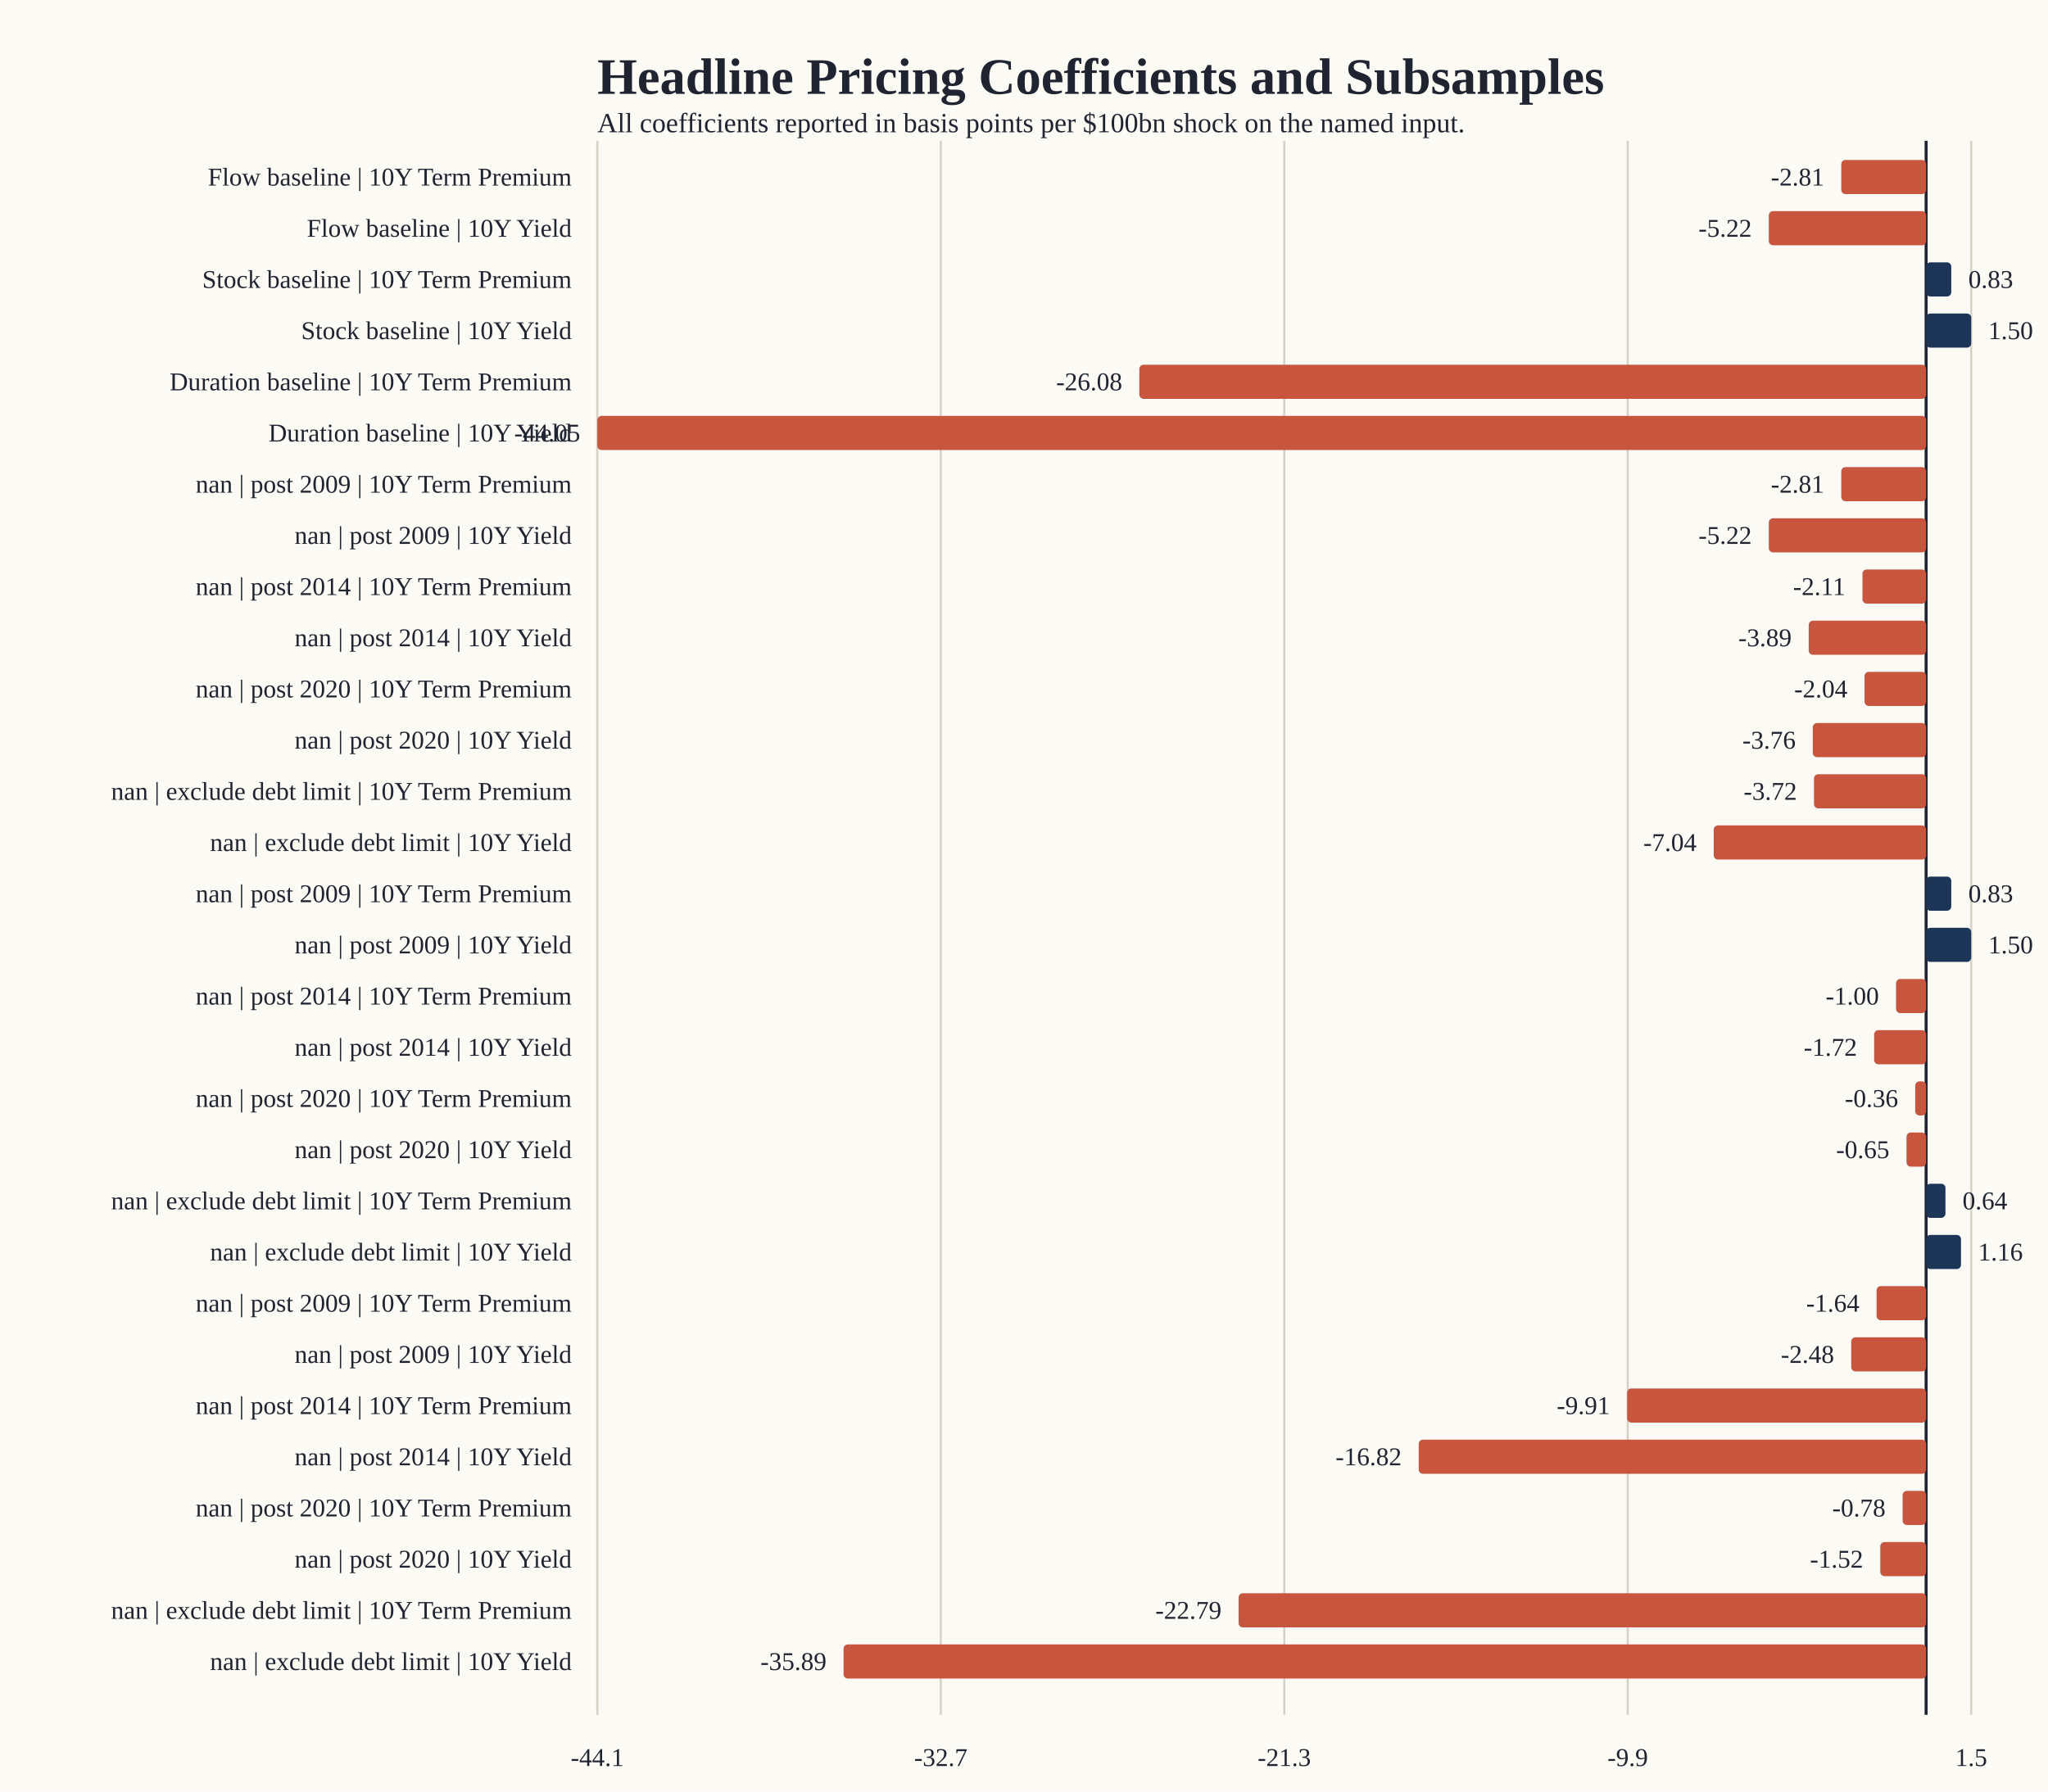
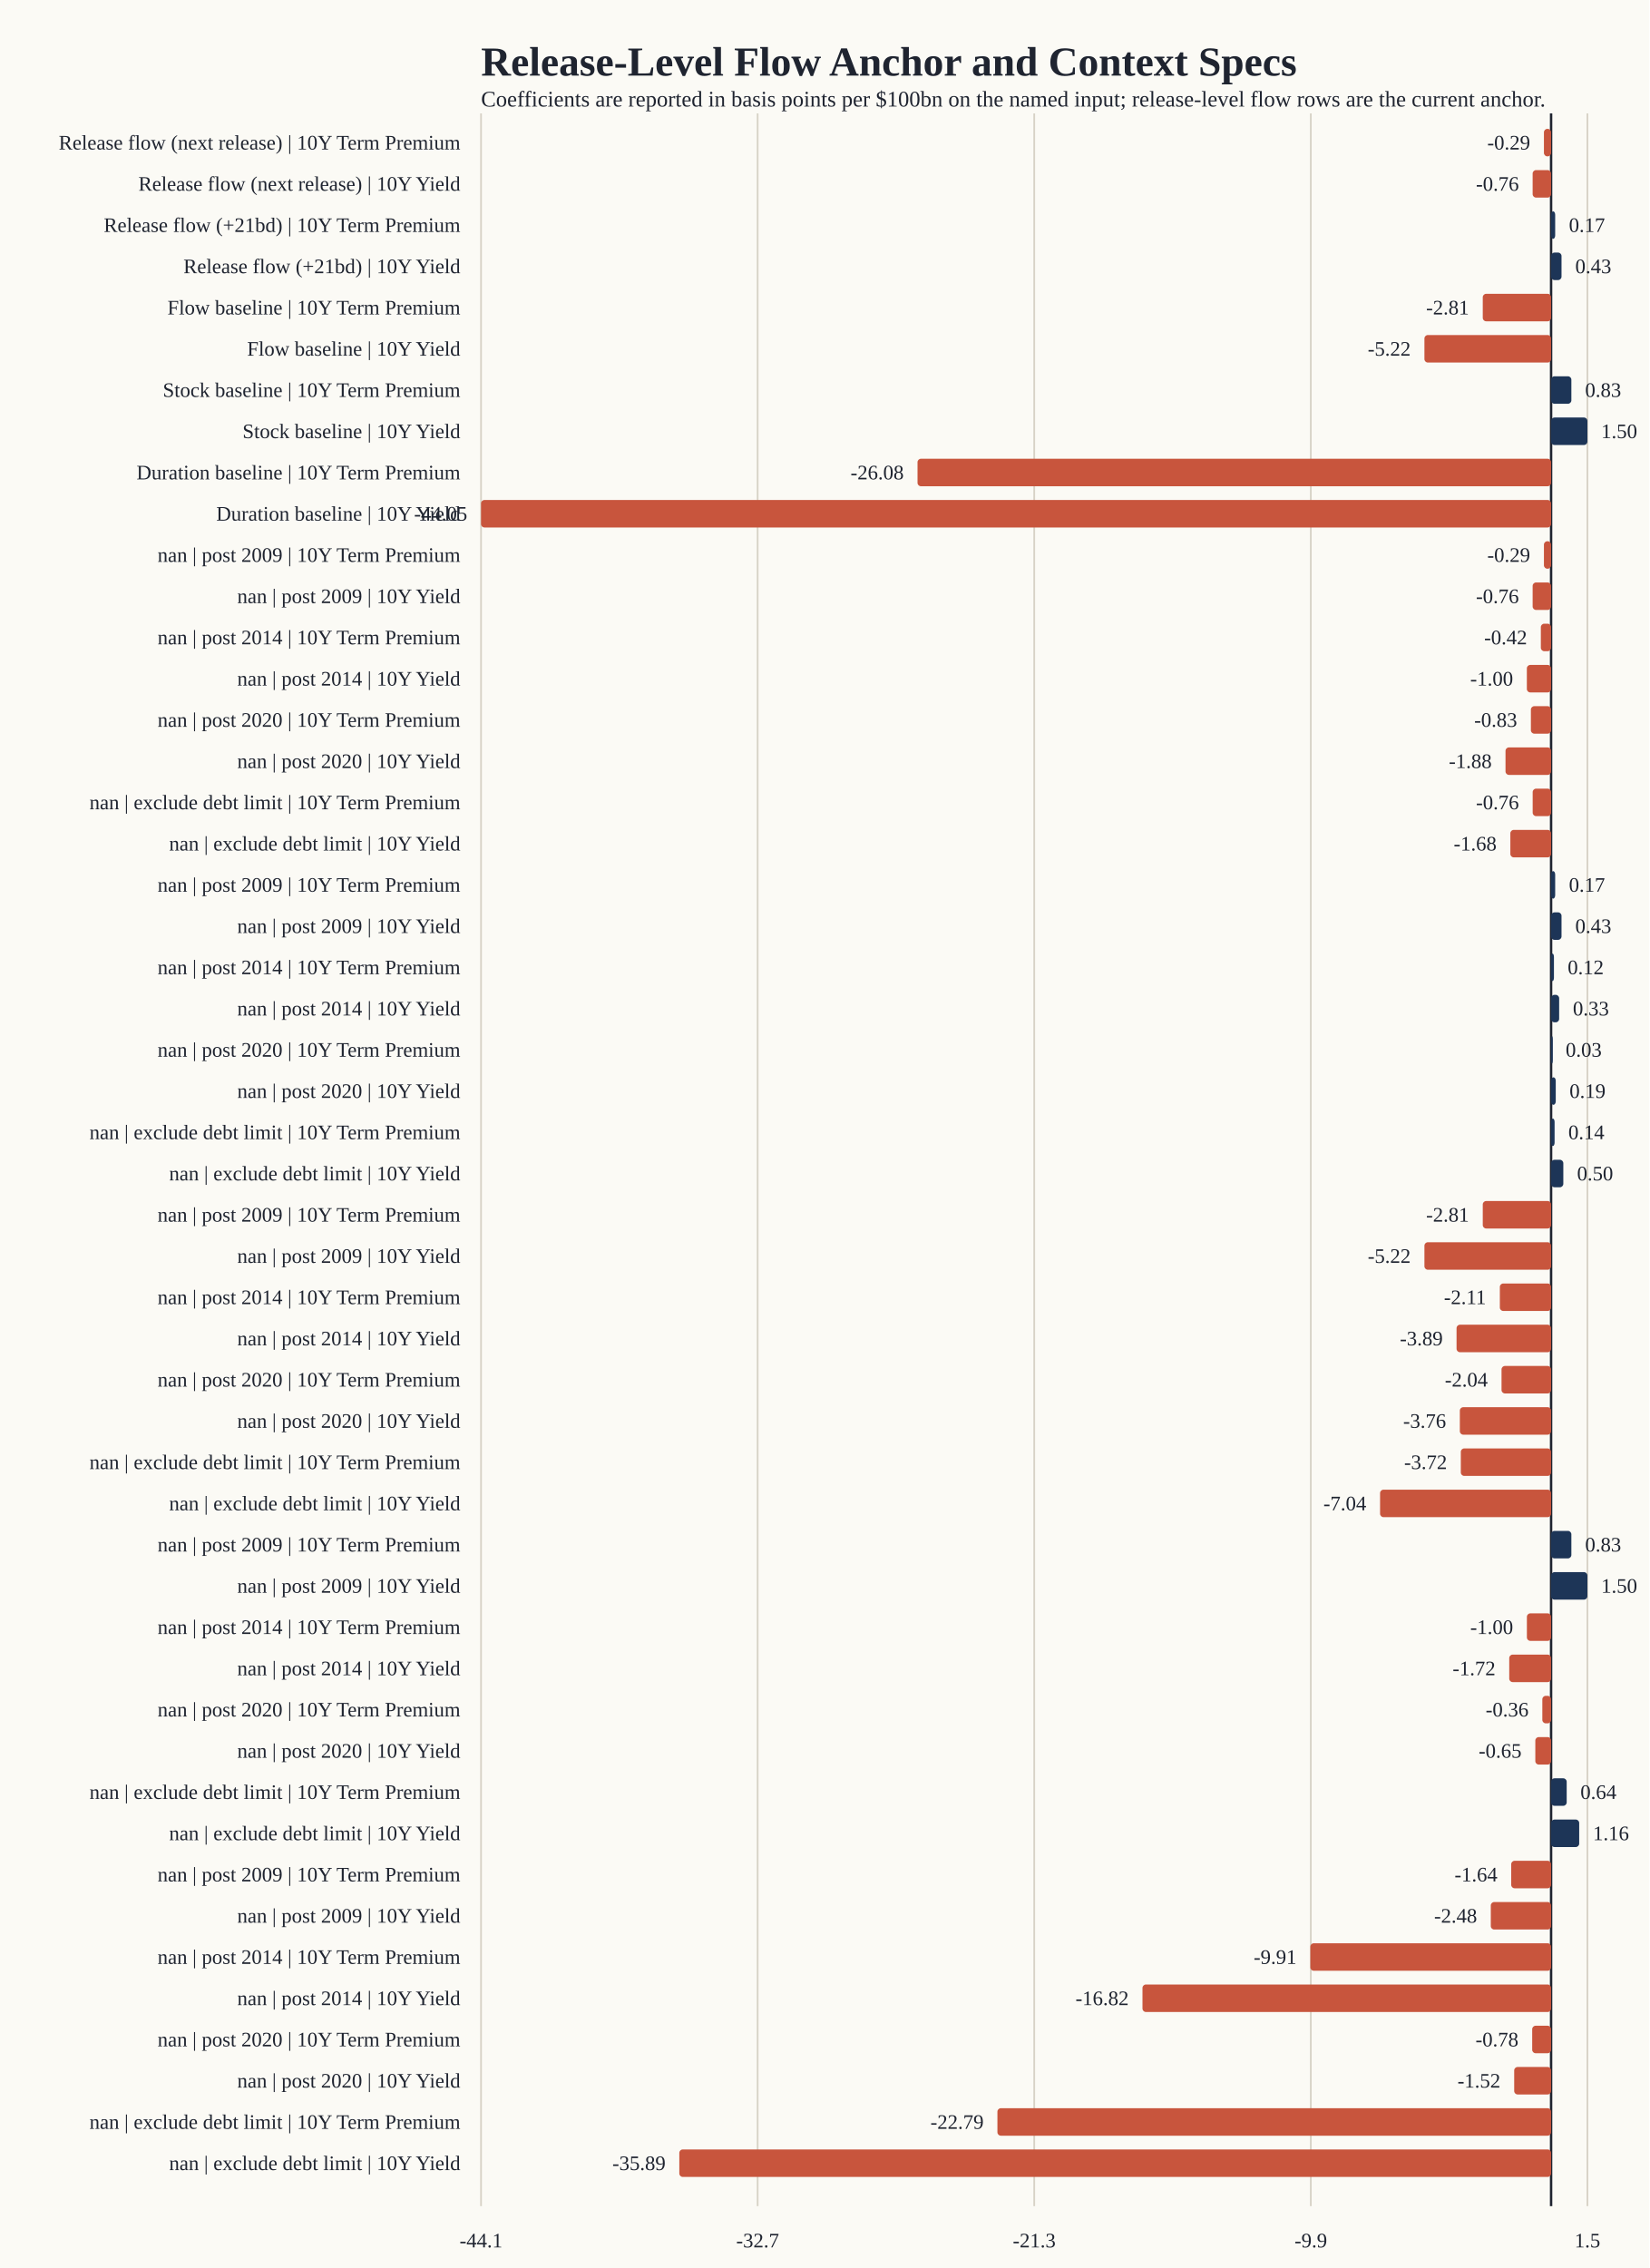
- <svg xmlns="http://www.w3.org/2000/svg" width="960" height="840" viewBox="0 0 960 840" role="img">
-   <rect width="960" height="840" fill="#fbfaf5" />
-   <text x="280" y="44" font-size="24" font-weight="700" fill="#1f2430">Headline Pricing Coefficients and Subsamples</text>
-   <text x="280" y="62" font-size="13" fill="#1f2430">All coefficients reported in basis points per $100bn shock on the named input.</text>
-   <line x1="902.86" y1="66" x2="902.86" y2="804" stroke="#1f2430" stroke-width="1.4" />
-   <line x1="280.00" y1="66" x2="280.00" y2="804" stroke="#d7d2c6" stroke-width="1" />
-   <text x="280.00" y="828" text-anchor="middle" font-size="12" fill="#1f2430">-44.1</text>
-   <line x1="441.00" y1="66" x2="441.00" y2="804" stroke="#d7d2c6" stroke-width="1" />
-   <text x="441.00" y="828" text-anchor="middle" font-size="12" fill="#1f2430">-32.7</text>
-   <line x1="602.00" y1="66" x2="602.00" y2="804" stroke="#d7d2c6" stroke-width="1" />
-   <text x="602.00" y="828" text-anchor="middle" font-size="12" fill="#1f2430">-21.3</text>
-   <line x1="763.00" y1="66" x2="763.00" y2="804" stroke="#d7d2c6" stroke-width="1" />
-   <text x="763.00" y="828" text-anchor="middle" font-size="12" fill="#1f2430">-9.9</text>
-   <line x1="924.00" y1="66" x2="924.00" y2="804" stroke="#d7d2c6" stroke-width="1" />
-   <text x="924.00" y="828" text-anchor="middle" font-size="12" fill="#1f2430">1.5</text>
-   <text x="268" y="87" text-anchor="end" font-size="12" fill="#1f2430">Flow baseline | 10Y Term Premium</text>
-   <rect x="863.09" y="75" width="39.77" height="16" fill="#c8553d" rx="2" />
-   <text x="855.09" y="87" text-anchor="end" font-size="12" fill="#1f2430">-2.81</text>
-   <text x="268" y="111" text-anchor="end" font-size="12" fill="#1f2430">Flow baseline | 10Y Yield</text>
-   <rect x="829.13" y="99" width="73.73" height="16" fill="#c8553d" rx="2" />
-   <text x="821.13" y="111" text-anchor="end" font-size="12" fill="#1f2430">-5.22</text>
-   <text x="268" y="135" text-anchor="end" font-size="12" fill="#1f2430">Stock baseline | 10Y Term Premium</text>
-   <rect x="902.86" y="123" width="11.80" height="16" fill="#1d3557" rx="2" />
-   <text x="922.66" y="135" text-anchor="start" font-size="12" fill="#1f2430">0.83</text>
-   <text x="268" y="159" text-anchor="end" font-size="12" fill="#1f2430">Stock baseline | 10Y Yield</text>
-   <rect x="902.86" y="147" width="21.14" height="16" fill="#1d3557" rx="2" />
-   <text x="932.00" y="159" text-anchor="start" font-size="12" fill="#1f2430">1.50</text>
-   <text x="268" y="183" text-anchor="end" font-size="12" fill="#1f2430">Duration baseline | 10Y Term Premium</text>
-   <rect x="534.07" y="171" width="368.79" height="16" fill="#c8553d" rx="2" />
-   <text x="526.07" y="183" text-anchor="end" font-size="12" fill="#1f2430">-26.08</text>
-   <text x="268" y="207" text-anchor="end" font-size="12" fill="#1f2430">Duration baseline | 10Y Yield</text>
-   <rect x="280.00" y="195" width="622.86" height="16" fill="#c8553d" rx="2" />
-   <text x="272.00" y="207" text-anchor="end" font-size="12" fill="#1f2430">-44.05</text>
-   <text x="268" y="231" text-anchor="end" font-size="12" fill="#1f2430">nan | post 2009 | 10Y Term Premium</text>
-   <rect x="863.09" y="219" width="39.77" height="16" fill="#c8553d" rx="2" />
-   <text x="855.09" y="231" text-anchor="end" font-size="12" fill="#1f2430">-2.81</text>
-   <text x="268" y="255" text-anchor="end" font-size="12" fill="#1f2430">nan | post 2009 | 10Y Yield</text>
-   <rect x="829.13" y="243" width="73.73" height="16" fill="#c8553d" rx="2" />
-   <text x="821.13" y="255" text-anchor="end" font-size="12" fill="#1f2430">-5.22</text>
-   <text x="268" y="279" text-anchor="end" font-size="12" fill="#1f2430">nan | post 2014 | 10Y Term Premium</text>
-   <rect x="873.03" y="267" width="29.83" height="16" fill="#c8553d" rx="2" />
-   <text x="865.03" y="279" text-anchor="end" font-size="12" fill="#1f2430">-2.11</text>
-   <text x="268" y="303" text-anchor="end" font-size="12" fill="#1f2430">nan | post 2014 | 10Y Yield</text>
-   <rect x="847.83" y="291" width="55.03" height="16" fill="#c8553d" rx="2" />
-   <text x="839.83" y="303" text-anchor="end" font-size="12" fill="#1f2430">-3.89</text>
-   <text x="268" y="327" text-anchor="end" font-size="12" fill="#1f2430">nan | post 2020 | 10Y Term Premium</text>
-   <rect x="874.01" y="315" width="28.85" height="16" fill="#c8553d" rx="2" />
-   <text x="866.01" y="327" text-anchor="end" font-size="12" fill="#1f2430">-2.04</text>
-   <text x="268" y="351" text-anchor="end" font-size="12" fill="#1f2430">nan | post 2020 | 10Y Yield</text>
-   <rect x="849.74" y="339" width="53.11" height="16" fill="#c8553d" rx="2" />
-   <text x="841.74" y="351" text-anchor="end" font-size="12" fill="#1f2430">-3.76</text>
-   <text x="268" y="375" text-anchor="end" font-size="12" fill="#1f2430">nan | exclude debt limit | 10Y Term Premium</text>
-   <rect x="850.31" y="363" width="52.54" height="16" fill="#c8553d" rx="2" />
-   <text x="842.31" y="375" text-anchor="end" font-size="12" fill="#1f2430">-3.72</text>
-   <text x="268" y="399" text-anchor="end" font-size="12" fill="#1f2430">nan | exclude debt limit | 10Y Yield</text>
-   <rect x="803.31" y="387" width="99.55" height="16" fill="#c8553d" rx="2" />
-   <text x="795.31" y="399" text-anchor="end" font-size="12" fill="#1f2430">-7.04</text>
-   <text x="268" y="423" text-anchor="end" font-size="12" fill="#1f2430">nan | post 2009 | 10Y Term Premium</text>
-   <rect x="902.86" y="411" width="11.80" height="16" fill="#1d3557" rx="2" />
-   <text x="922.66" y="423" text-anchor="start" font-size="12" fill="#1f2430">0.83</text>
-   <text x="268" y="447" text-anchor="end" font-size="12" fill="#1f2430">nan | post 2009 | 10Y Yield</text>
-   <rect x="902.86" y="435" width="21.14" height="16" fill="#1d3557" rx="2" />
-   <text x="932.00" y="447" text-anchor="start" font-size="12" fill="#1f2430">1.50</text>
-   <text x="268" y="471" text-anchor="end" font-size="12" fill="#1f2430">nan | post 2014 | 10Y Term Premium</text>
-   <rect x="888.77" y="459" width="14.09" height="16" fill="#c8553d" rx="2" />
-   <text x="880.77" y="471" text-anchor="end" font-size="12" fill="#1f2430">-1.00</text>
-   <text x="268" y="495" text-anchor="end" font-size="12" fill="#1f2430">nan | post 2014 | 10Y Yield</text>
-   <rect x="878.50" y="483" width="24.35" height="16" fill="#c8553d" rx="2" />
-   <text x="870.50" y="495" text-anchor="end" font-size="12" fill="#1f2430">-1.72</text>
-   <text x="268" y="519" text-anchor="end" font-size="12" fill="#1f2430">nan | post 2020 | 10Y Term Premium</text>
-   <rect x="897.76" y="507" width="5.10" height="16" fill="#c8553d" rx="2" />
-   <text x="889.76" y="519" text-anchor="end" font-size="12" fill="#1f2430">-0.36</text>
-   <text x="268" y="543" text-anchor="end" font-size="12" fill="#1f2430">nan | post 2020 | 10Y Yield</text>
-   <rect x="893.68" y="531" width="9.18" height="16" fill="#c8553d" rx="2" />
-   <text x="885.68" y="543" text-anchor="end" font-size="12" fill="#1f2430">-0.65</text>
-   <text x="268" y="567" text-anchor="end" font-size="12" fill="#1f2430">nan | exclude debt limit | 10Y Term Premium</text>
-   <rect x="902.86" y="555" width="9.08" height="16" fill="#1d3557" rx="2" />
-   <text x="919.93" y="567" text-anchor="start" font-size="12" fill="#1f2430">0.64</text>
-   <text x="268" y="591" text-anchor="end" font-size="12" fill="#1f2430">nan | exclude debt limit | 10Y Yield</text>
-   <rect x="902.86" y="579" width="16.36" height="16" fill="#1d3557" rx="2" />
-   <text x="927.22" y="591" text-anchor="start" font-size="12" fill="#1f2430">1.16</text>
-   <text x="268" y="615" text-anchor="end" font-size="12" fill="#1f2430">nan | post 2009 | 10Y Term Premium</text>
-   <rect x="879.64" y="603" width="23.22" height="16" fill="#c8553d" rx="2" />
-   <text x="871.64" y="615" text-anchor="end" font-size="12" fill="#1f2430">-1.64</text>
-   <text x="268" y="639" text-anchor="end" font-size="12" fill="#1f2430">nan | post 2009 | 10Y Yield</text>
-   <rect x="867.76" y="627" width="35.10" height="16" fill="#c8553d" rx="2" />
-   <text x="859.76" y="639" text-anchor="end" font-size="12" fill="#1f2430">-2.48</text>
-   <text x="268" y="663" text-anchor="end" font-size="12" fill="#1f2430">nan | post 2014 | 10Y Term Premium</text>
-   <rect x="762.72" y="651" width="140.14" height="16" fill="#c8553d" rx="2" />
-   <text x="754.72" y="663" text-anchor="end" font-size="12" fill="#1f2430">-9.91</text>
-   <text x="268" y="687" text-anchor="end" font-size="12" fill="#1f2430">nan | post 2014 | 10Y Yield</text>
-   <rect x="665.02" y="675" width="237.84" height="16" fill="#c8553d" rx="2" />
-   <text x="657.02" y="687" text-anchor="end" font-size="12" fill="#1f2430">-16.82</text>
-   <text x="268" y="711" text-anchor="end" font-size="12" fill="#1f2430">nan | post 2020 | 10Y Term Premium</text>
-   <rect x="891.86" y="699" width="10.99" height="16" fill="#c8553d" rx="2" />
-   <text x="883.86" y="711" text-anchor="end" font-size="12" fill="#1f2430">-0.78</text>
-   <text x="268" y="735" text-anchor="end" font-size="12" fill="#1f2430">nan | post 2020 | 10Y Yield</text>
-   <rect x="881.38" y="723" width="21.47" height="16" fill="#c8553d" rx="2" />
-   <text x="873.38" y="735" text-anchor="end" font-size="12" fill="#1f2430">-1.52</text>
-   <text x="268" y="759" text-anchor="end" font-size="12" fill="#1f2430">nan | exclude debt limit | 10Y Term Premium</text>
-   <rect x="580.58" y="747" width="322.27" height="16" fill="#c8553d" rx="2" />
-   <text x="572.58" y="759" text-anchor="end" font-size="12" fill="#1f2430">-22.79</text>
-   <text x="268" y="783" text-anchor="end" font-size="12" fill="#1f2430">nan | exclude debt limit | 10Y Yield</text>
-   <rect x="395.42" y="771" width="507.44" height="16" fill="#c8553d" rx="2" />
-   <text x="387.42" y="783" text-anchor="end" font-size="12" fill="#1f2430">-35.89</text>
+ <svg xmlns="http://www.w3.org/2000/svg" width="960" height="1320" viewBox="0 0 960 1320" role="img">
+   <rect width="960" height="1320" fill="#fbfaf5" />
+   <text x="280" y="44" font-size="24" font-weight="700" fill="#1f2430">Release-Level Flow Anchor and Context Specs</text>
+   <text x="280" y="62" font-size="13" fill="#1f2430">Coefficients are reported in basis points per $100bn on the named input; release-level flow rows are the current anchor.</text>
+   <line x1="902.86" y1="66" x2="902.86" y2="1284" stroke="#1f2430" stroke-width="1.4" />
+   <line x1="280.00" y1="66" x2="280.00" y2="1284" stroke="#d7d2c6" stroke-width="1" />
+   <text x="280.00" y="1308" text-anchor="middle" font-size="12" fill="#1f2430">-44.1</text>
+   <line x1="441.00" y1="66" x2="441.00" y2="1284" stroke="#d7d2c6" stroke-width="1" />
+   <text x="441.00" y="1308" text-anchor="middle" font-size="12" fill="#1f2430">-32.7</text>
+   <line x1="602.00" y1="66" x2="602.00" y2="1284" stroke="#d7d2c6" stroke-width="1" />
+   <text x="602.00" y="1308" text-anchor="middle" font-size="12" fill="#1f2430">-21.3</text>
+   <line x1="763.00" y1="66" x2="763.00" y2="1284" stroke="#d7d2c6" stroke-width="1" />
+   <text x="763.00" y="1308" text-anchor="middle" font-size="12" fill="#1f2430">-9.9</text>
+   <line x1="924.00" y1="66" x2="924.00" y2="1284" stroke="#d7d2c6" stroke-width="1" />
+   <text x="924.00" y="1308" text-anchor="middle" font-size="12" fill="#1f2430">1.5</text>
+   <text x="268" y="87" text-anchor="end" font-size="12" fill="#1f2430">Release flow (next release) | 10Y Term Premium</text>
+   <rect x="898.69" y="75" width="4.17" height="16" fill="#c8553d" rx="2" />
+   <text x="890.69" y="87" text-anchor="end" font-size="12" fill="#1f2430">-0.29</text>
+   <text x="268" y="111" text-anchor="end" font-size="12" fill="#1f2430">Release flow (next release) | 10Y Yield</text>
+   <rect x="892.12" y="99" width="10.73" height="16" fill="#c8553d" rx="2" />
+   <text x="884.12" y="111" text-anchor="end" font-size="12" fill="#1f2430">-0.76</text>
+   <text x="268" y="135" text-anchor="end" font-size="12" fill="#1f2430">Release flow (+21bd) | 10Y Term Premium</text>
+   <rect x="902.86" y="123" width="2.38" height="16" fill="#1d3557" rx="2" />
+   <text x="913.23" y="135" text-anchor="start" font-size="12" fill="#1f2430">0.17</text>
+   <text x="268" y="159" text-anchor="end" font-size="12" fill="#1f2430">Release flow (+21bd) | 10Y Yield</text>
+   <rect x="902.86" y="147" width="6.07" height="16" fill="#1d3557" rx="2" />
+   <text x="916.93" y="159" text-anchor="start" font-size="12" fill="#1f2430">0.43</text>
+   <text x="268" y="183" text-anchor="end" font-size="12" fill="#1f2430">Flow baseline | 10Y Term Premium</text>
+   <rect x="863.09" y="171" width="39.77" height="16" fill="#c8553d" rx="2" />
+   <text x="855.09" y="183" text-anchor="end" font-size="12" fill="#1f2430">-2.81</text>
+   <text x="268" y="207" text-anchor="end" font-size="12" fill="#1f2430">Flow baseline | 10Y Yield</text>
+   <rect x="829.13" y="195" width="73.73" height="16" fill="#c8553d" rx="2" />
+   <text x="821.13" y="207" text-anchor="end" font-size="12" fill="#1f2430">-5.22</text>
+   <text x="268" y="231" text-anchor="end" font-size="12" fill="#1f2430">Stock baseline | 10Y Term Premium</text>
+   <rect x="902.86" y="219" width="11.80" height="16" fill="#1d3557" rx="2" />
+   <text x="922.66" y="231" text-anchor="start" font-size="12" fill="#1f2430">0.83</text>
+   <text x="268" y="255" text-anchor="end" font-size="12" fill="#1f2430">Stock baseline | 10Y Yield</text>
+   <rect x="902.86" y="243" width="21.14" height="16" fill="#1d3557" rx="2" />
+   <text x="932.00" y="255" text-anchor="start" font-size="12" fill="#1f2430">1.50</text>
+   <text x="268" y="279" text-anchor="end" font-size="12" fill="#1f2430">Duration baseline | 10Y Term Premium</text>
+   <rect x="534.07" y="267" width="368.79" height="16" fill="#c8553d" rx="2" />
+   <text x="526.07" y="279" text-anchor="end" font-size="12" fill="#1f2430">-26.08</text>
+   <text x="268" y="303" text-anchor="end" font-size="12" fill="#1f2430">Duration baseline | 10Y Yield</text>
+   <rect x="280.00" y="291" width="622.86" height="16" fill="#c8553d" rx="2" />
+   <text x="272.00" y="303" text-anchor="end" font-size="12" fill="#1f2430">-44.05</text>
+   <text x="268" y="327" text-anchor="end" font-size="12" fill="#1f2430">nan | post 2009 | 10Y Term Premium</text>
+   <rect x="898.69" y="315" width="4.17" height="16" fill="#c8553d" rx="2" />
+   <text x="890.69" y="327" text-anchor="end" font-size="12" fill="#1f2430">-0.29</text>
+   <text x="268" y="351" text-anchor="end" font-size="12" fill="#1f2430">nan | post 2009 | 10Y Yield</text>
+   <rect x="892.12" y="339" width="10.73" height="16" fill="#c8553d" rx="2" />
+   <text x="884.12" y="351" text-anchor="end" font-size="12" fill="#1f2430">-0.76</text>
+   <text x="268" y="375" text-anchor="end" font-size="12" fill="#1f2430">nan | post 2014 | 10Y Term Premium</text>
+   <rect x="896.89" y="363" width="5.96" height="16" fill="#c8553d" rx="2" />
+   <text x="888.89" y="375" text-anchor="end" font-size="12" fill="#1f2430">-0.42</text>
+   <text x="268" y="399" text-anchor="end" font-size="12" fill="#1f2430">nan | post 2014 | 10Y Yield</text>
+   <rect x="888.75" y="387" width="14.11" height="16" fill="#c8553d" rx="2" />
+   <text x="880.75" y="399" text-anchor="end" font-size="12" fill="#1f2430">-1.00</text>
+   <text x="268" y="423" text-anchor="end" font-size="12" fill="#1f2430">nan | post 2020 | 10Y Term Premium</text>
+   <rect x="891.10" y="411" width="11.76" height="16" fill="#c8553d" rx="2" />
+   <text x="883.10" y="423" text-anchor="end" font-size="12" fill="#1f2430">-0.83</text>
+   <text x="268" y="447" text-anchor="end" font-size="12" fill="#1f2430">nan | post 2020 | 10Y Yield</text>
+   <rect x="876.33" y="435" width="26.52" height="16" fill="#c8553d" rx="2" />
+   <text x="868.33" y="447" text-anchor="end" font-size="12" fill="#1f2430">-1.88</text>
+   <text x="268" y="471" text-anchor="end" font-size="12" fill="#1f2430">nan | exclude debt limit | 10Y Term Premium</text>
+   <rect x="892.14" y="459" width="10.72" height="16" fill="#c8553d" rx="2" />
+   <text x="884.14" y="471" text-anchor="end" font-size="12" fill="#1f2430">-0.76</text>
+   <text x="268" y="495" text-anchor="end" font-size="12" fill="#1f2430">nan | exclude debt limit | 10Y Yield</text>
+   <rect x="879.14" y="483" width="23.72" height="16" fill="#c8553d" rx="2" />
+   <text x="871.14" y="495" text-anchor="end" font-size="12" fill="#1f2430">-1.68</text>
+   <text x="268" y="519" text-anchor="end" font-size="12" fill="#1f2430">nan | post 2009 | 10Y Term Premium</text>
+   <rect x="902.86" y="507" width="2.38" height="16" fill="#1d3557" rx="2" />
+   <text x="913.23" y="519" text-anchor="start" font-size="12" fill="#1f2430">0.17</text>
+   <text x="268" y="543" text-anchor="end" font-size="12" fill="#1f2430">nan | post 2009 | 10Y Yield</text>
+   <rect x="902.86" y="531" width="6.07" height="16" fill="#1d3557" rx="2" />
+   <text x="916.93" y="543" text-anchor="start" font-size="12" fill="#1f2430">0.43</text>
+   <text x="268" y="567" text-anchor="end" font-size="12" fill="#1f2430">nan | post 2014 | 10Y Term Premium</text>
+   <rect x="902.86" y="555" width="1.66" height="16" fill="#1d3557" rx="2" />
+   <text x="912.51" y="567" text-anchor="start" font-size="12" fill="#1f2430">0.12</text>
+   <text x="268" y="591" text-anchor="end" font-size="12" fill="#1f2430">nan | post 2014 | 10Y Yield</text>
+   <rect x="902.86" y="579" width="4.69" height="16" fill="#1d3557" rx="2" />
+   <text x="915.55" y="591" text-anchor="start" font-size="12" fill="#1f2430">0.33</text>
+   <text x="268" y="615" text-anchor="end" font-size="12" fill="#1f2430">nan | post 2020 | 10Y Term Premium</text>
+   <rect x="902.86" y="603" width="1.00" height="16" fill="#1d3557" rx="2" />
+   <text x="911.34" y="615" text-anchor="start" font-size="12" fill="#1f2430">0.03</text>
+   <text x="268" y="639" text-anchor="end" font-size="12" fill="#1f2430">nan | post 2020 | 10Y Yield</text>
+   <rect x="902.86" y="627" width="2.71" height="16" fill="#1d3557" rx="2" />
+   <text x="913.57" y="639" text-anchor="start" font-size="12" fill="#1f2430">0.19</text>
+   <text x="268" y="663" text-anchor="end" font-size="12" fill="#1f2430">nan | exclude debt limit | 10Y Term Premium</text>
+   <rect x="902.86" y="651" width="2.04" height="16" fill="#1d3557" rx="2" />
+   <text x="912.89" y="663" text-anchor="start" font-size="12" fill="#1f2430">0.14</text>
+   <text x="268" y="687" text-anchor="end" font-size="12" fill="#1f2430">nan | exclude debt limit | 10Y Yield</text>
+   <rect x="902.86" y="675" width="7.12" height="16" fill="#1d3557" rx="2" />
+   <text x="917.97" y="687" text-anchor="start" font-size="12" fill="#1f2430">0.50</text>
+   <text x="268" y="711" text-anchor="end" font-size="12" fill="#1f2430">nan | post 2009 | 10Y Term Premium</text>
+   <rect x="863.09" y="699" width="39.77" height="16" fill="#c8553d" rx="2" />
+   <text x="855.09" y="711" text-anchor="end" font-size="12" fill="#1f2430">-2.81</text>
+   <text x="268" y="735" text-anchor="end" font-size="12" fill="#1f2430">nan | post 2009 | 10Y Yield</text>
+   <rect x="829.13" y="723" width="73.73" height="16" fill="#c8553d" rx="2" />
+   <text x="821.13" y="735" text-anchor="end" font-size="12" fill="#1f2430">-5.22</text>
+   <text x="268" y="759" text-anchor="end" font-size="12" fill="#1f2430">nan | post 2014 | 10Y Term Premium</text>
+   <rect x="873.03" y="747" width="29.83" height="16" fill="#c8553d" rx="2" />
+   <text x="865.03" y="759" text-anchor="end" font-size="12" fill="#1f2430">-2.11</text>
+   <text x="268" y="783" text-anchor="end" font-size="12" fill="#1f2430">nan | post 2014 | 10Y Yield</text>
+   <rect x="847.83" y="771" width="55.03" height="16" fill="#c8553d" rx="2" />
+   <text x="839.83" y="783" text-anchor="end" font-size="12" fill="#1f2430">-3.89</text>
+   <text x="268" y="807" text-anchor="end" font-size="12" fill="#1f2430">nan | post 2020 | 10Y Term Premium</text>
+   <rect x="874.01" y="795" width="28.85" height="16" fill="#c8553d" rx="2" />
+   <text x="866.01" y="807" text-anchor="end" font-size="12" fill="#1f2430">-2.04</text>
+   <text x="268" y="831" text-anchor="end" font-size="12" fill="#1f2430">nan | post 2020 | 10Y Yield</text>
+   <rect x="849.74" y="819" width="53.11" height="16" fill="#c8553d" rx="2" />
+   <text x="841.74" y="831" text-anchor="end" font-size="12" fill="#1f2430">-3.76</text>
+   <text x="268" y="855" text-anchor="end" font-size="12" fill="#1f2430">nan | exclude debt limit | 10Y Term Premium</text>
+   <rect x="850.31" y="843" width="52.54" height="16" fill="#c8553d" rx="2" />
+   <text x="842.31" y="855" text-anchor="end" font-size="12" fill="#1f2430">-3.72</text>
+   <text x="268" y="879" text-anchor="end" font-size="12" fill="#1f2430">nan | exclude debt limit | 10Y Yield</text>
+   <rect x="803.31" y="867" width="99.55" height="16" fill="#c8553d" rx="2" />
+   <text x="795.31" y="879" text-anchor="end" font-size="12" fill="#1f2430">-7.04</text>
+   <text x="268" y="903" text-anchor="end" font-size="12" fill="#1f2430">nan | post 2009 | 10Y Term Premium</text>
+   <rect x="902.86" y="891" width="11.80" height="16" fill="#1d3557" rx="2" />
+   <text x="922.66" y="903" text-anchor="start" font-size="12" fill="#1f2430">0.83</text>
+   <text x="268" y="927" text-anchor="end" font-size="12" fill="#1f2430">nan | post 2009 | 10Y Yield</text>
+   <rect x="902.86" y="915" width="21.14" height="16" fill="#1d3557" rx="2" />
+   <text x="932.00" y="927" text-anchor="start" font-size="12" fill="#1f2430">1.50</text>
+   <text x="268" y="951" text-anchor="end" font-size="12" fill="#1f2430">nan | post 2014 | 10Y Term Premium</text>
+   <rect x="888.77" y="939" width="14.09" height="16" fill="#c8553d" rx="2" />
+   <text x="880.77" y="951" text-anchor="end" font-size="12" fill="#1f2430">-1.00</text>
+   <text x="268" y="975" text-anchor="end" font-size="12" fill="#1f2430">nan | post 2014 | 10Y Yield</text>
+   <rect x="878.50" y="963" width="24.35" height="16" fill="#c8553d" rx="2" />
+   <text x="870.50" y="975" text-anchor="end" font-size="12" fill="#1f2430">-1.72</text>
+   <text x="268" y="999" text-anchor="end" font-size="12" fill="#1f2430">nan | post 2020 | 10Y Term Premium</text>
+   <rect x="897.76" y="987" width="5.10" height="16" fill="#c8553d" rx="2" />
+   <text x="889.76" y="999" text-anchor="end" font-size="12" fill="#1f2430">-0.36</text>
+   <text x="268" y="1023" text-anchor="end" font-size="12" fill="#1f2430">nan | post 2020 | 10Y Yield</text>
+   <rect x="893.68" y="1011" width="9.18" height="16" fill="#c8553d" rx="2" />
+   <text x="885.68" y="1023" text-anchor="end" font-size="12" fill="#1f2430">-0.65</text>
+   <text x="268" y="1047" text-anchor="end" font-size="12" fill="#1f2430">nan | exclude debt limit | 10Y Term Premium</text>
+   <rect x="902.86" y="1035" width="9.08" height="16" fill="#1d3557" rx="2" />
+   <text x="919.93" y="1047" text-anchor="start" font-size="12" fill="#1f2430">0.64</text>
+   <text x="268" y="1071" text-anchor="end" font-size="12" fill="#1f2430">nan | exclude debt limit | 10Y Yield</text>
+   <rect x="902.86" y="1059" width="16.36" height="16" fill="#1d3557" rx="2" />
+   <text x="927.22" y="1071" text-anchor="start" font-size="12" fill="#1f2430">1.16</text>
+   <text x="268" y="1095" text-anchor="end" font-size="12" fill="#1f2430">nan | post 2009 | 10Y Term Premium</text>
+   <rect x="879.64" y="1083" width="23.22" height="16" fill="#c8553d" rx="2" />
+   <text x="871.64" y="1095" text-anchor="end" font-size="12" fill="#1f2430">-1.64</text>
+   <text x="268" y="1119" text-anchor="end" font-size="12" fill="#1f2430">nan | post 2009 | 10Y Yield</text>
+   <rect x="867.76" y="1107" width="35.10" height="16" fill="#c8553d" rx="2" />
+   <text x="859.76" y="1119" text-anchor="end" font-size="12" fill="#1f2430">-2.48</text>
+   <text x="268" y="1143" text-anchor="end" font-size="12" fill="#1f2430">nan | post 2014 | 10Y Term Premium</text>
+   <rect x="762.72" y="1131" width="140.14" height="16" fill="#c8553d" rx="2" />
+   <text x="754.72" y="1143" text-anchor="end" font-size="12" fill="#1f2430">-9.91</text>
+   <text x="268" y="1167" text-anchor="end" font-size="12" fill="#1f2430">nan | post 2014 | 10Y Yield</text>
+   <rect x="665.02" y="1155" width="237.84" height="16" fill="#c8553d" rx="2" />
+   <text x="657.02" y="1167" text-anchor="end" font-size="12" fill="#1f2430">-16.82</text>
+   <text x="268" y="1191" text-anchor="end" font-size="12" fill="#1f2430">nan | post 2020 | 10Y Term Premium</text>
+   <rect x="891.86" y="1179" width="10.99" height="16" fill="#c8553d" rx="2" />
+   <text x="883.86" y="1191" text-anchor="end" font-size="12" fill="#1f2430">-0.78</text>
+   <text x="268" y="1215" text-anchor="end" font-size="12" fill="#1f2430">nan | post 2020 | 10Y Yield</text>
+   <rect x="881.38" y="1203" width="21.47" height="16" fill="#c8553d" rx="2" />
+   <text x="873.38" y="1215" text-anchor="end" font-size="12" fill="#1f2430">-1.52</text>
+   <text x="268" y="1239" text-anchor="end" font-size="12" fill="#1f2430">nan | exclude debt limit | 10Y Term Premium</text>
+   <rect x="580.58" y="1227" width="322.27" height="16" fill="#c8553d" rx="2" />
+   <text x="572.58" y="1239" text-anchor="end" font-size="12" fill="#1f2430">-22.79</text>
+   <text x="268" y="1263" text-anchor="end" font-size="12" fill="#1f2430">nan | exclude debt limit | 10Y Yield</text>
+   <rect x="395.42" y="1251" width="507.44" height="16" fill="#c8553d" rx="2" />
+   <text x="387.42" y="1263" text-anchor="end" font-size="12" fill="#1f2430">-35.89</text>
</svg>
